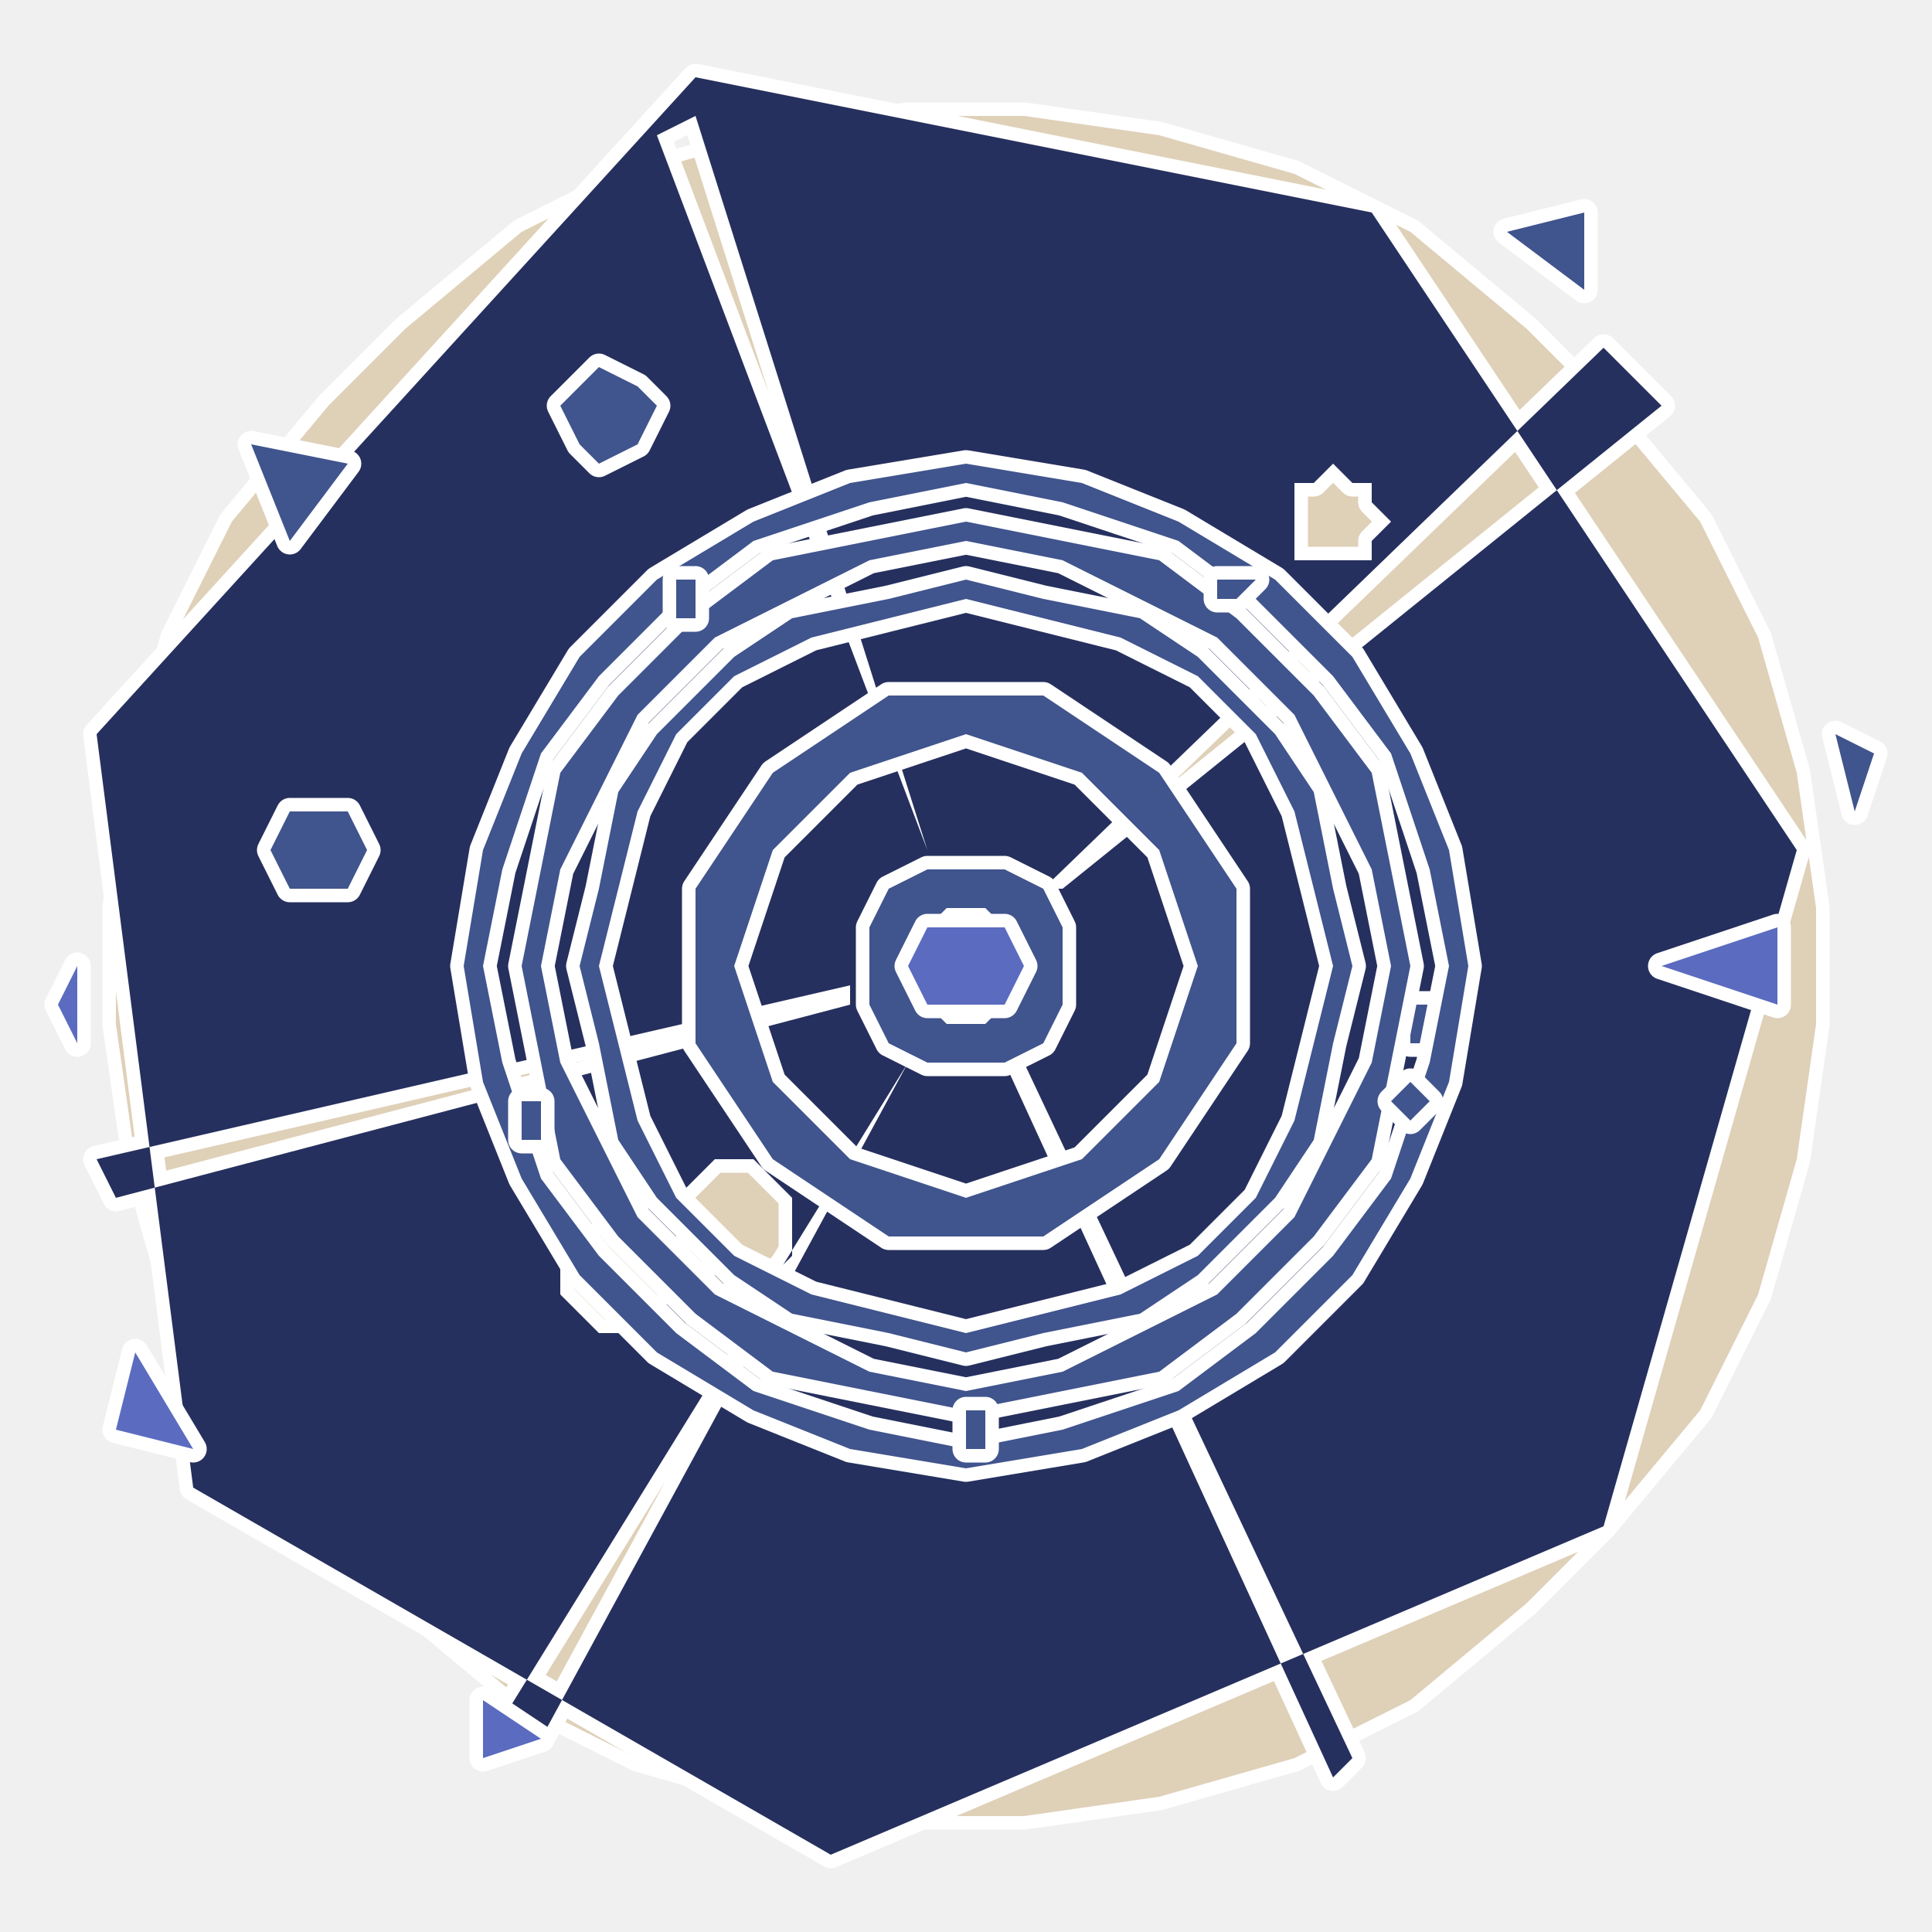
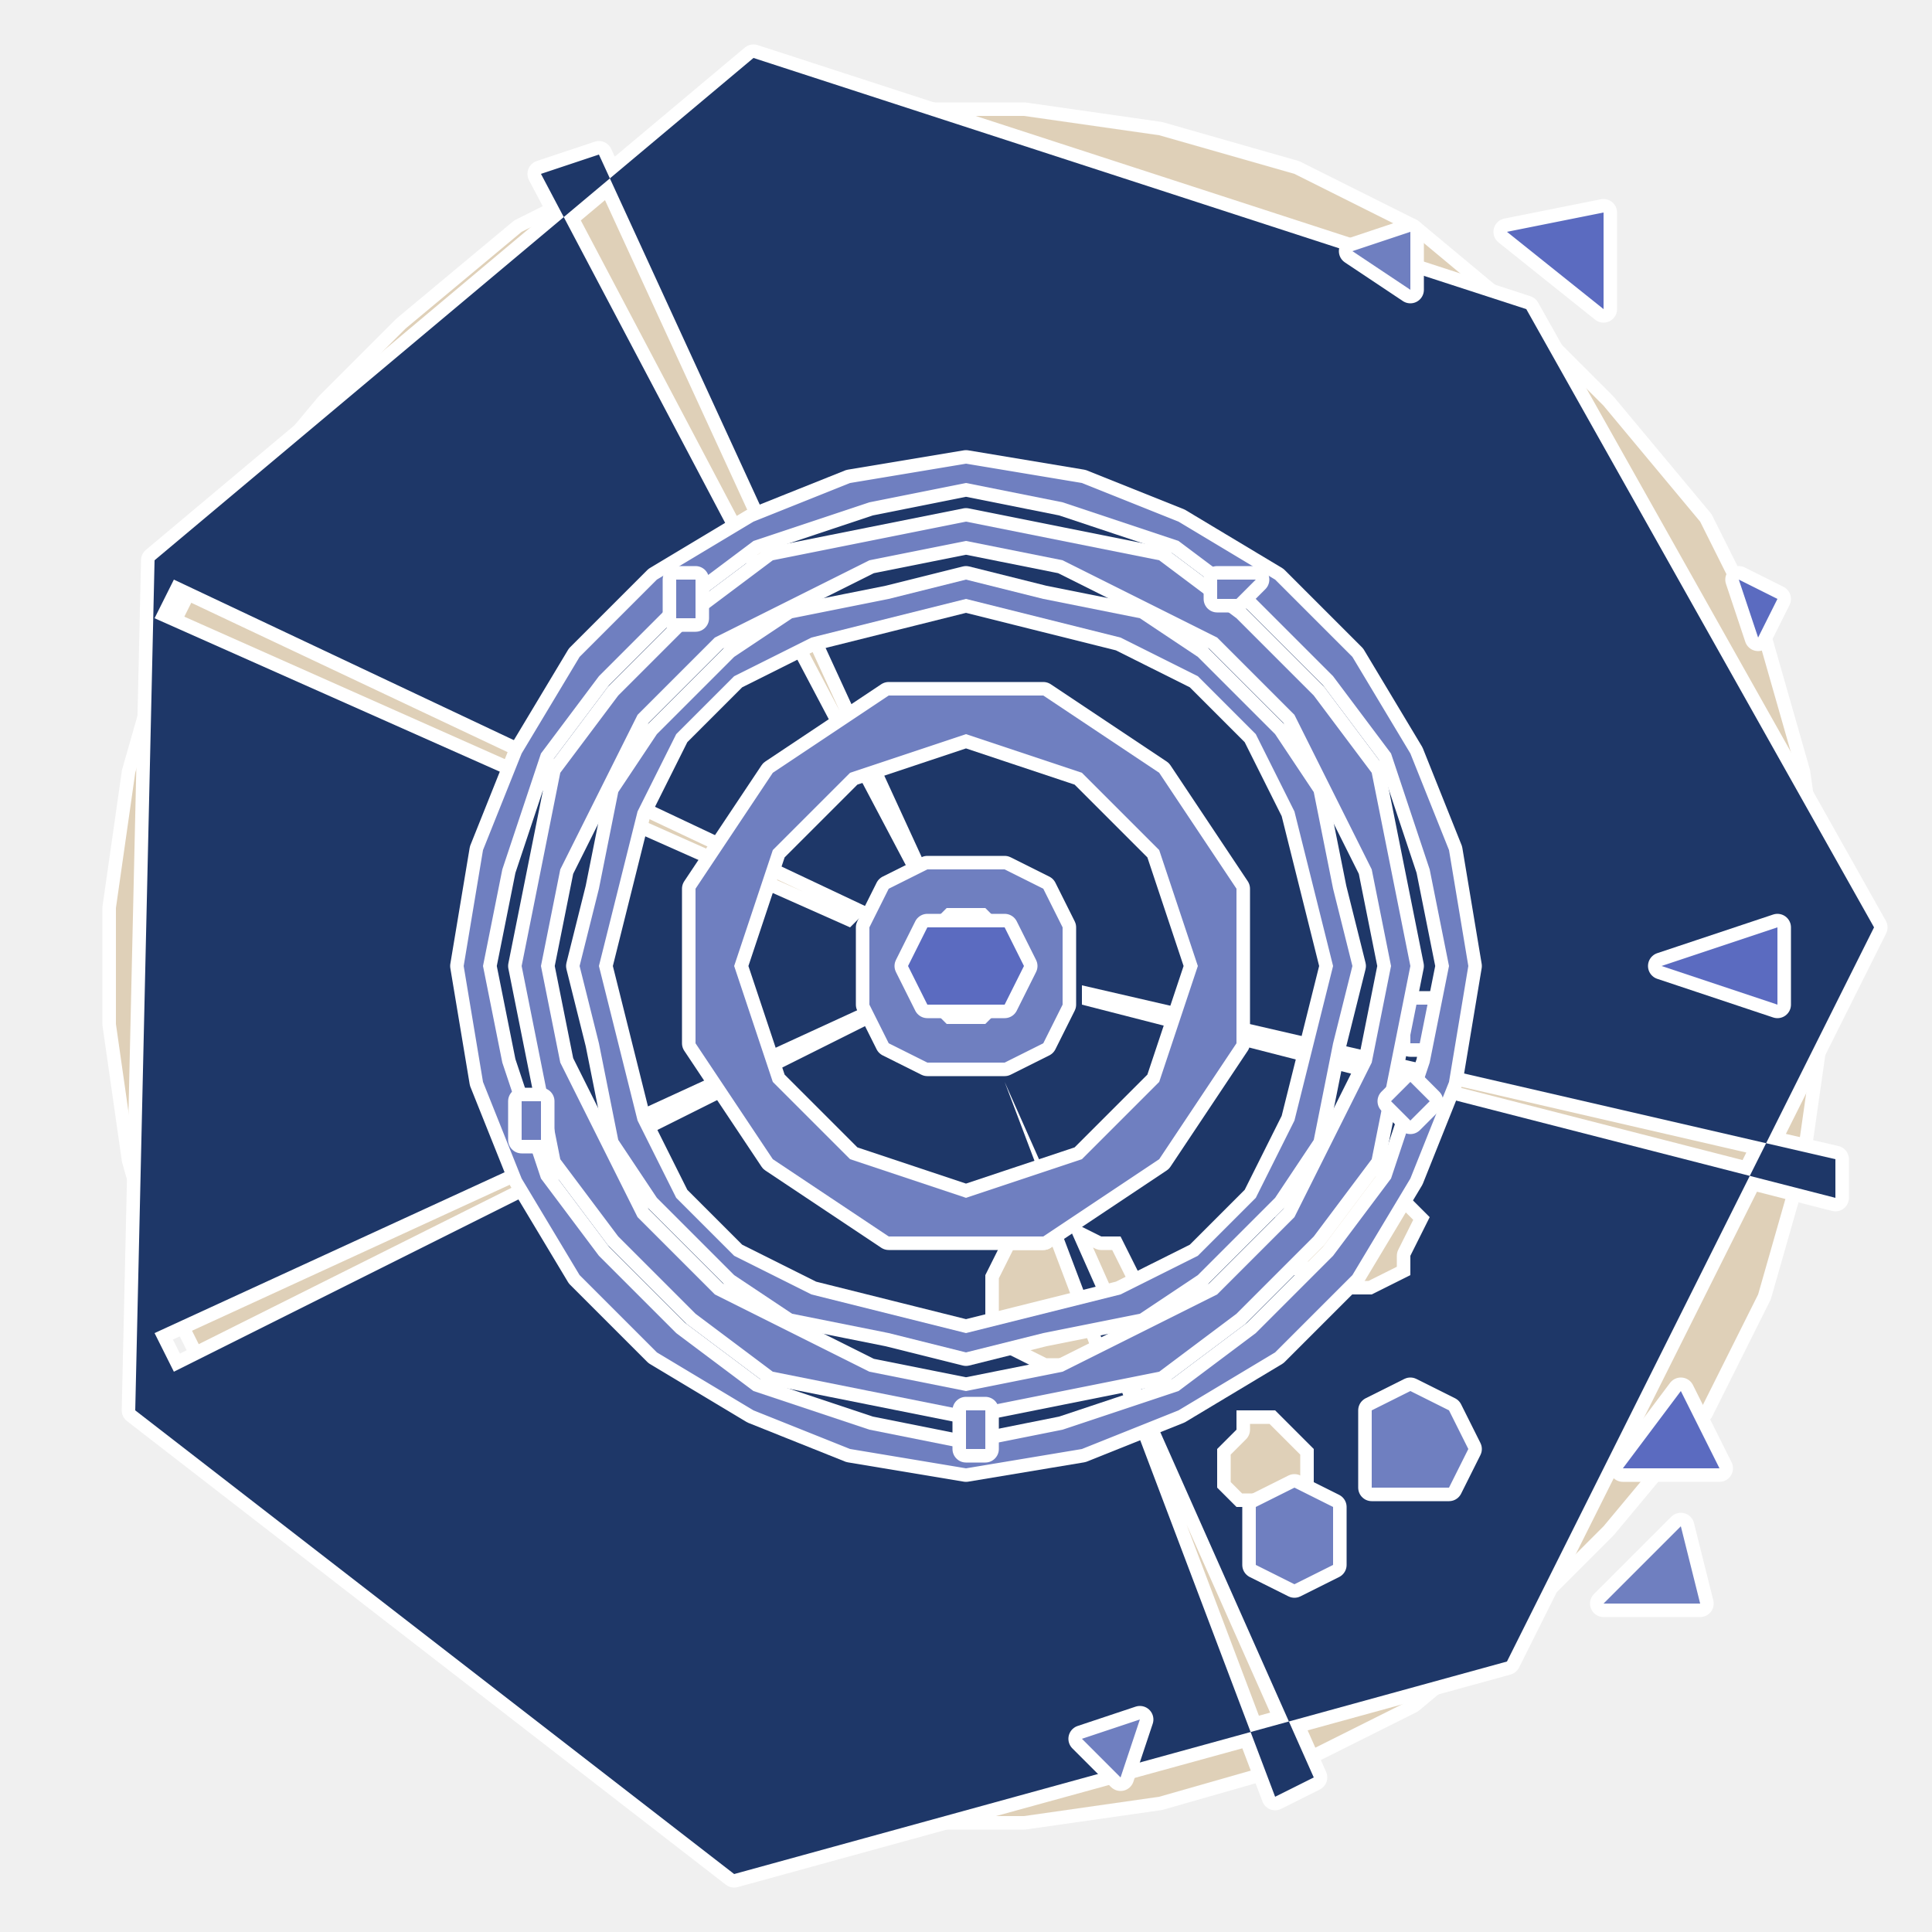
<svg xmlns="http://www.w3.org/2000/svg" viewBox="0 0 100 100" role="img" aria-label="@playform/hook-dsh-search-suggester - spike-star">
  <style>
		@media (prefers-reduced-motion: no-preference) {
			.hook-dsh-search-suggester-scene * { transform-box: view-box; transform-origin: 50% 50%; }
- 		.hook-dsh-search-suggester-counter { animation: hook-dsh-search-suggester-counter 25s linear -6s infinite; }
+ 		.hook-dsh-search-suggester-counter { animation: hook-dsh-search-suggester-counter 28s linear -5s infinite; }
		@keyframes hook-dsh-search-suggester-counter { to { transform: rotate(-360deg); } }
- 		.hook-dsh-search-suggester-breathe { animation: hook-dsh-search-suggester-breathe 5s ease-in-out -6s infinite; }
+ 		.hook-dsh-search-suggester-breathe { animation: hook-dsh-search-suggester-breathe 5s ease-in-out -5s infinite; }
		@keyframes hook-dsh-search-suggester-breathe { 50% { transform: scale(1.06); opacity: 0.85; } }
- 		.hook-dsh-search-suggester-fire { animation: hook-dsh-search-suggester-fire 2.8s ease-in-out infinite; }
+ 		.hook-dsh-search-suggester-fire { animation: hook-dsh-search-suggester-fire 2.7s ease-in-out infinite; }
		@keyframes hook-dsh-search-suggester-fire { 0%, 100% { opacity: 0.35; } 50% { opacity: 1; } }
- 		.hook-dsh-search-suggester-twinkle { animation: hook-dsh-search-suggester-twinkle 10s ease-in-out -6s infinite; }
+ 		.hook-dsh-search-suggester-twinkle { animation: hook-dsh-search-suggester-twinkle 8s ease-in-out -5s infinite; }
		@keyframes hook-dsh-search-suggester-twinkle { 0%, 100% { transform: scale(0.94); opacity: 0.4; } 50% { transform: scale(1.06); opacity: 1; } }
		}
	</style>
  <defs>
    <path id="hook-dsh-search-suggester-0" d="M91,67 L88,73 L83,79 L79,83 L73,88 L67,91 L60,93 L53,94 L47,94 L40,93 L33,91 L27,88 L21,83 L17,79 L12,73 L9,67 L7,60 L6,53 L6,47 L7,40 L9,33 L12,27 L17,21 L21,17 L27,12 L33,9 L40,7 L47,6 L53,6 L60,7 L67,9 L73,12 L79,17 L83,21 L88,27 L91,33 L93,40 L94,47 L94,53 L93,60 Z" />
-     <path id="hook-dsh-search-suggester-1" d="M83,35 L82,37 L81,37 L79,37 L78,35 L79,33 L81,33 L82,33 Z" />
-     <path id="hook-dsh-search-suggester-2" d="M48,84 L47,85 L45,86 L44,85 L43,84 L44,82 L45,81 L47,82 Z" />
-     <path id="hook-dsh-search-suggester-3" d="M83,79 L43,96 L10,77 L5,38 L36,4 L71,11 L93,44 Z M53,55 L70,91 L69,92 L52,55 Z M41,63 L41,65 L40,66 L39,66 L38,66 L37,66 L36,66 L35,65 L35,63 L35,62 L36,61 L37,60 L38,60 L39,60 L40,61 L41,62 Z M47,55 L28,90 L26,89 L47,55 Z M44,52 L6,62 L5,60 L44,51 Z M35,66 L35,67 L34,68 L33,69 L32,69 L31,69 L30,68 L29,67 L29,66 L29,65 L30,64 L31,63 L32,63 L33,63 L34,64 L35,65 Z M48,44 L34,7 L36,6 L48,44 Z M54,46 L83,18 L86,21 L55,46 Z M72,27 L71,28 L71,29 L70,29 L69,29 L68,29 L67,29 L67,28 L67,27 L67,26 L67,25 L68,25 L69,24 L70,25 L71,25 L71,26 Z M54,50 L54,52 L53,53 L52,54 L50,54 L48,54 L47,53 L46,52 L46,50 L46,48 L47,47 L48,46 L50,46 L52,46 L53,47 L54,48 Z" />
-     <path id="hook-dsh-search-suggester-4" d="M34,21 L33,23 L31,24 L30,23 L29,21 L30,20 L31,19 L33,20 Z" />
-     <path id="hook-dsh-search-suggester-5" d="M19,44 L18,46 L17,46 L15,46 L14,44 L15,42 L17,42 L18,42 Z" />
+     <path id="hook-dsh-search-suggester-1" d="M33,22 L33,24 L31,24 L29,24 L29,22 L29,20 L31,19 L33,20 Z" />
+     <path id="hook-dsh-search-suggester-2" d="M58,17 L58,18 L56,19 L54,18 L54,17 L54,15 L56,14 L58,15 Z" />
+     <path id="hook-dsh-search-suggester-3" d="M97,48 L78,86 L38,97 L7,73 L8,29 L39,3 L79,16 Z M56,51 L95,60 L95,62 L56,52 Z M59,67 L59,69 L58,70 L57,71 L55,71 L54,71 L52,70 L51,69 L51,67 L51,66 L52,64 L54,64 L55,63 L57,64 L58,64 L59,66 Z M52,56 L68,92 L66,93 L52,56 Z M45,53 L9,71 L8,69 L45,52 Z M74,63 L73,65 L73,66 L71,67 L70,67 L69,67 L67,66 L67,65 L66,63 L67,62 L67,61 L69,60 L70,60 L71,60 L73,61 L73,62 Z M44,48 L8,32 L9,30 L45,47 Z M47,45 L28,9 L31,8 L48,45 Z M68,76 L68,77 L67,78 L66,78 L65,78 L64,78 L64,78 L63,77 L63,76 L63,75 L64,74 L64,73 L65,73 L66,73 L67,74 L68,75 Z M54,50 L54,52 L53,53 L52,54 L50,54 L48,54 L47,53 L46,52 L46,50 L46,48 L47,47 L48,46 L50,46 L52,46 L53,47 L54,48 Z" />
+     <path id="hook-dsh-search-suggester-4" d="M76,75 L75,77 L73,77 L71,77 L71,75 L71,73 L73,72 L75,73 Z" />
+     <path id="hook-dsh-search-suggester-5" d="M69,79 L69,81 L67,82 L65,81 L65,79 L65,78 L67,77 L69,78 Z" />
    <path id="hook-dsh-search-suggester-6" d="M64,50 L64,54 L62,57 L60,60 L57,62 L54,64 L50,64 L46,64 L43,62 L40,60 L38,57 L36,54 L36,50 L36,46 L38,43 L40,40 L43,38 L46,36 L50,36 L54,36 L57,38 L60,40 L62,43 L64,46 Z M62,50 L61,53 L60,56 L58,58 L56,60 L53,61 L50,62 L47,61 L44,60 L42,58 L40,56 L39,53 L38,50 L39,47 L40,44 L42,42 L44,40 L47,39 L50,38 L53,39 L56,40 L58,42 L60,44 L61,47 Z" />
    <path id="hook-dsh-search-suggester-7" d="M55,50 L55,52 L54,54 L52,55 L50,55 L48,55 L46,54 L45,52 L45,50 L45,48 L46,46 L48,45 L50,45 L52,45 L54,46 L55,48 Z M53,50 L53,51 L52,52 L51,53 L50,53 L49,53 L48,52 L47,51 L47,50 L47,49 L48,48 L49,47 L50,47 L51,47 L52,48 L53,49 Z" />
    <path id="hook-dsh-search-suggester-8" d="M75,53 L74,54 L73,54 L73,53 L73,52 L74,52 Z" />
    <path id="hook-dsh-search-suggester-9" d="M92,48 L86,50 L92,52 Z" />
    <path id="hook-dsh-search-suggester-10" d="M70,50 L69,54 L68,59 L66,62 L62,66 L59,68 L54,69 L50,70 L46,69 L41,68 L38,66 L34,62 L32,59 L31,54 L30,50 L31,46 L32,41 L34,38 L38,34 L41,32 L46,31 L50,30 L54,31 L59,32 L62,34 L66,38 L68,41 L69,46 Z M69,50 L68,54 L67,58 L65,62 L62,65 L58,67 L54,68 L50,69 L46,68 L42,67 L38,65 L35,62 L33,58 L32,54 L31,50 L32,46 L33,42 L35,38 L38,35 L42,33 L46,32 L50,31 L54,32 L58,33 L62,35 L65,38 L67,42 L68,46 Z" />
    <path id="hook-dsh-search-suggester-11" d="M73,50 L72,55 L71,60 L68,64 L64,68 L60,71 L55,72 L50,73 L45,72 L40,71 L36,68 L32,64 L29,60 L28,55 L27,50 L28,45 L29,40 L32,36 L36,32 L40,29 L45,28 L50,27 L55,28 L60,29 L64,32 L68,36 L71,40 L72,45 Z M72,50 L71,55 L69,59 L67,63 L63,67 L59,69 L55,71 L50,72 L45,71 L41,69 L37,67 L33,63 L31,59 L29,55 L28,50 L29,45 L31,41 L33,37 L37,33 L41,31 L45,29 L50,28 L55,29 L59,31 L63,33 L67,37 L69,41 L71,45 Z" />
    <path id="hook-dsh-search-suggester-12" d="M76,50 L75,56 L73,61 L70,66 L66,70 L61,73 L56,75 L50,76 L44,75 L39,73 L34,70 L30,66 L27,61 L25,56 L24,50 L25,44 L27,39 L30,34 L34,30 L39,27 L44,25 L50,24 L56,25 L61,27 L66,30 L70,34 L73,39 L75,44 Z M75,50 L74,55 L72,61 L69,65 L65,69 L61,72 L55,74 L50,75 L45,74 L39,72 L35,69 L31,65 L28,61 L26,55 L25,50 L26,45 L28,39 L31,35 L35,31 L39,28 L45,26 L50,25 L55,26 L61,28 L65,31 L69,35 L72,39 L74,45 Z" />
    <path id="hook-dsh-search-suggester-13" d="M74,57 L73,58 L73,58 L72,57 L73,56 L73,56 Z" />
-     <path id="hook-dsh-search-suggester-14" d="M95,38 L97,39 L96,42 Z" />
+     <path id="hook-dsh-search-suggester-14" d="M87,79 L88,83 L83,83 Z" />
    <path id="hook-dsh-search-suggester-15" d="M51,74 L51,75 L50,75 L50,74 L50,73 L51,73 Z" />
-     <path id="hook-dsh-search-suggester-16" d="M28,90 L25,91 L25,88 Z" />
+     <path id="hook-dsh-search-suggester-16" d="M90,30 L92,31 L91,33 Z" />
    <path id="hook-dsh-search-suggester-17" d="M28,58 L28,59 L27,59 L27,58 L27,57 L28,57 Z" />
-     <path id="hook-dsh-search-suggester-18" d="M78,12 L82,11 L82,15 Z" />
+     <path id="hook-dsh-search-suggester-18" d="M70,13 L73,12 L73,15 Z" />
    <path id="hook-dsh-search-suggester-19" d="M36,31 L36,32 L35,32 L35,31 L35,30 L36,30 Z" />
-     <path id="hook-dsh-search-suggester-20" d="M10,75 L6,74 L7,70 Z" />
+     <path id="hook-dsh-search-suggester-20" d="M87,72 L89,76 L84,76 Z" />
    <path id="hook-dsh-search-suggester-21" d="M65,30 L64,31 L63,31 L63,30 L63,30 L64,30 Z" />
-     <path id="hook-dsh-search-suggester-22" d="M15,28 L13,23 L18,24 Z" />
-     <path id="hook-dsh-search-suggester-23" d="M4,54 L3,52 L4,50 Z" />
+     <path id="hook-dsh-search-suggester-22" d="M59,89 L58,92 L56,90 Z" />
+     <path id="hook-dsh-search-suggester-23" d="M78,12 L83,11 L83,16 Z" />
    <path id="hook-dsh-search-suggester-24" d="M53,50 L52,52 L51,52 L49,52 L48,52 L47,50 L48,48 L49,48 L51,48 L52,48 Z" />
  </defs>
  <g class="hook-dsh-search-suggester-scene">
    <g fill="#DFD0B8" fill-opacity="1" fill-rule="evenodd" stroke="#ffffff" stroke-width="1.4" stroke-linejoin="round" paint-order="stroke fill">
      <use class="hook-dsh-search-suggester-breathe" href="#hook-dsh-search-suggester-0" />
    </g>
-     <g fill="#40548D" fill-opacity="1" fill-rule="evenodd" stroke="#ffffff" stroke-width="1.4" stroke-linejoin="round" paint-order="stroke fill">
-       <use class="hook-dsh-search-suggester-fire" style="animation-delay:-6.00s" href="#hook-dsh-search-suggester-1" />
-       <use class="hook-dsh-search-suggester-fire" style="animation-delay:-6.18s" href="#hook-dsh-search-suggester-2" />
+     <g fill="#6F7FC0" fill-opacity="1" fill-rule="evenodd" stroke="#ffffff" stroke-width="1.4" stroke-linejoin="round" paint-order="stroke fill">
+       <use class="hook-dsh-search-suggester-fire" style="animation-delay:-5.00s" href="#hook-dsh-search-suggester-1" />
+       <use class="hook-dsh-search-suggester-fire" style="animation-delay:-5.18s" href="#hook-dsh-search-suggester-2" />
    </g>
-     <g fill="#26305E" fill-opacity="1" fill-rule="evenodd" stroke="#ffffff" stroke-width="1.4" stroke-linejoin="round" paint-order="stroke fill">
+     <g fill="#1E3768" fill-opacity="1" fill-rule="evenodd" stroke="#ffffff" stroke-width="1.4" stroke-linejoin="round" paint-order="stroke fill">
      <use href="#hook-dsh-search-suggester-3" />
    </g>
-     <g fill="#40548D" fill-opacity="1" fill-rule="evenodd" stroke="#ffffff" stroke-width="1.4" stroke-linejoin="round" paint-order="stroke fill">
-       <use class="hook-dsh-search-suggester-fire" style="animation-delay:-6.36s" href="#hook-dsh-search-suggester-4" />
-       <use class="hook-dsh-search-suggester-fire" style="animation-delay:-6.54s" href="#hook-dsh-search-suggester-5" />
+     <g fill="#6F7FC0" fill-opacity="1" fill-rule="evenodd" stroke="#ffffff" stroke-width="1.4" stroke-linejoin="round" paint-order="stroke fill">
+       <use class="hook-dsh-search-suggester-fire" style="animation-delay:-5.36s" href="#hook-dsh-search-suggester-4" />
+       <use class="hook-dsh-search-suggester-fire" style="animation-delay:-5.54s" href="#hook-dsh-search-suggester-5" />
      <use class="hook-dsh-search-suggester-breathe" href="#hook-dsh-search-suggester-6" />
      <use class="hook-dsh-search-suggester-breathe" href="#hook-dsh-search-suggester-7" />
      <use class="hook-dsh-search-suggester-counter" href="#hook-dsh-search-suggester-8" />
    </g>
    <g fill="#5B6BC0" fill-opacity="1" fill-rule="evenodd" stroke="#ffffff" stroke-width="1.4" stroke-linejoin="round" paint-order="stroke fill">
-       <use class="hook-dsh-search-suggester-fire" style="animation-delay:-6.72s" href="#hook-dsh-search-suggester-9" />
+       <use class="hook-dsh-search-suggester-fire" style="animation-delay:-5.72s" href="#hook-dsh-search-suggester-9" />
    </g>
-     <g fill="#40548D" fill-opacity="1" fill-rule="evenodd" stroke="#ffffff" stroke-width="1.4" stroke-linejoin="round" paint-order="stroke fill">
+     <g fill="#6F7FC0" fill-opacity="1" fill-rule="evenodd" stroke="#ffffff" stroke-width="1.4" stroke-linejoin="round" paint-order="stroke fill">
      <use class="hook-dsh-search-suggester-breathe" href="#hook-dsh-search-suggester-10" />
      <use class="hook-dsh-search-suggester-breathe" href="#hook-dsh-search-suggester-11" />
      <use class="hook-dsh-search-suggester-breathe" href="#hook-dsh-search-suggester-12" />
      <use class="hook-dsh-search-suggester-counter" href="#hook-dsh-search-suggester-13" />
      <use class="hook-dsh-search-suggester-twinkle" href="#hook-dsh-search-suggester-14" />
      <use class="hook-dsh-search-suggester-counter" href="#hook-dsh-search-suggester-15" />
    </g>
    <g fill="#5B6BC0" fill-opacity="1" fill-rule="evenodd" stroke="#ffffff" stroke-width="1.4" stroke-linejoin="round" paint-order="stroke fill">
      <use class="hook-dsh-search-suggester-twinkle" href="#hook-dsh-search-suggester-16" />
    </g>
-     <g fill="#40548D" fill-opacity="1" fill-rule="evenodd" stroke="#ffffff" stroke-width="1.4" stroke-linejoin="round" paint-order="stroke fill">
+     <g fill="#6F7FC0" fill-opacity="1" fill-rule="evenodd" stroke="#ffffff" stroke-width="1.4" stroke-linejoin="round" paint-order="stroke fill">
      <use class="hook-dsh-search-suggester-counter" href="#hook-dsh-search-suggester-17" />
      <use class="hook-dsh-search-suggester-twinkle" href="#hook-dsh-search-suggester-18" />
      <use class="hook-dsh-search-suggester-counter" href="#hook-dsh-search-suggester-19" />
    </g>
    <g fill="#5B6BC0" fill-opacity="1" fill-rule="evenodd" stroke="#ffffff" stroke-width="1.4" stroke-linejoin="round" paint-order="stroke fill">
      <use class="hook-dsh-search-suggester-twinkle" href="#hook-dsh-search-suggester-20" />
    </g>
-     <g fill="#40548D" fill-opacity="1" fill-rule="evenodd" stroke="#ffffff" stroke-width="1.4" stroke-linejoin="round" paint-order="stroke fill">
+     <g fill="#6F7FC0" fill-opacity="1" fill-rule="evenodd" stroke="#ffffff" stroke-width="1.4" stroke-linejoin="round" paint-order="stroke fill">
      <use class="hook-dsh-search-suggester-counter" href="#hook-dsh-search-suggester-21" />
      <use class="hook-dsh-search-suggester-twinkle" href="#hook-dsh-search-suggester-22" />
    </g>
    <g fill="#5B6BC0" fill-opacity="1" fill-rule="evenodd" stroke="#ffffff" stroke-width="1.4" stroke-linejoin="round" paint-order="stroke fill">
      <use class="hook-dsh-search-suggester-twinkle" href="#hook-dsh-search-suggester-23" />
      <use class="hook-dsh-search-suggester-breathe" href="#hook-dsh-search-suggester-24" />
    </g>
  </g>
</svg>
